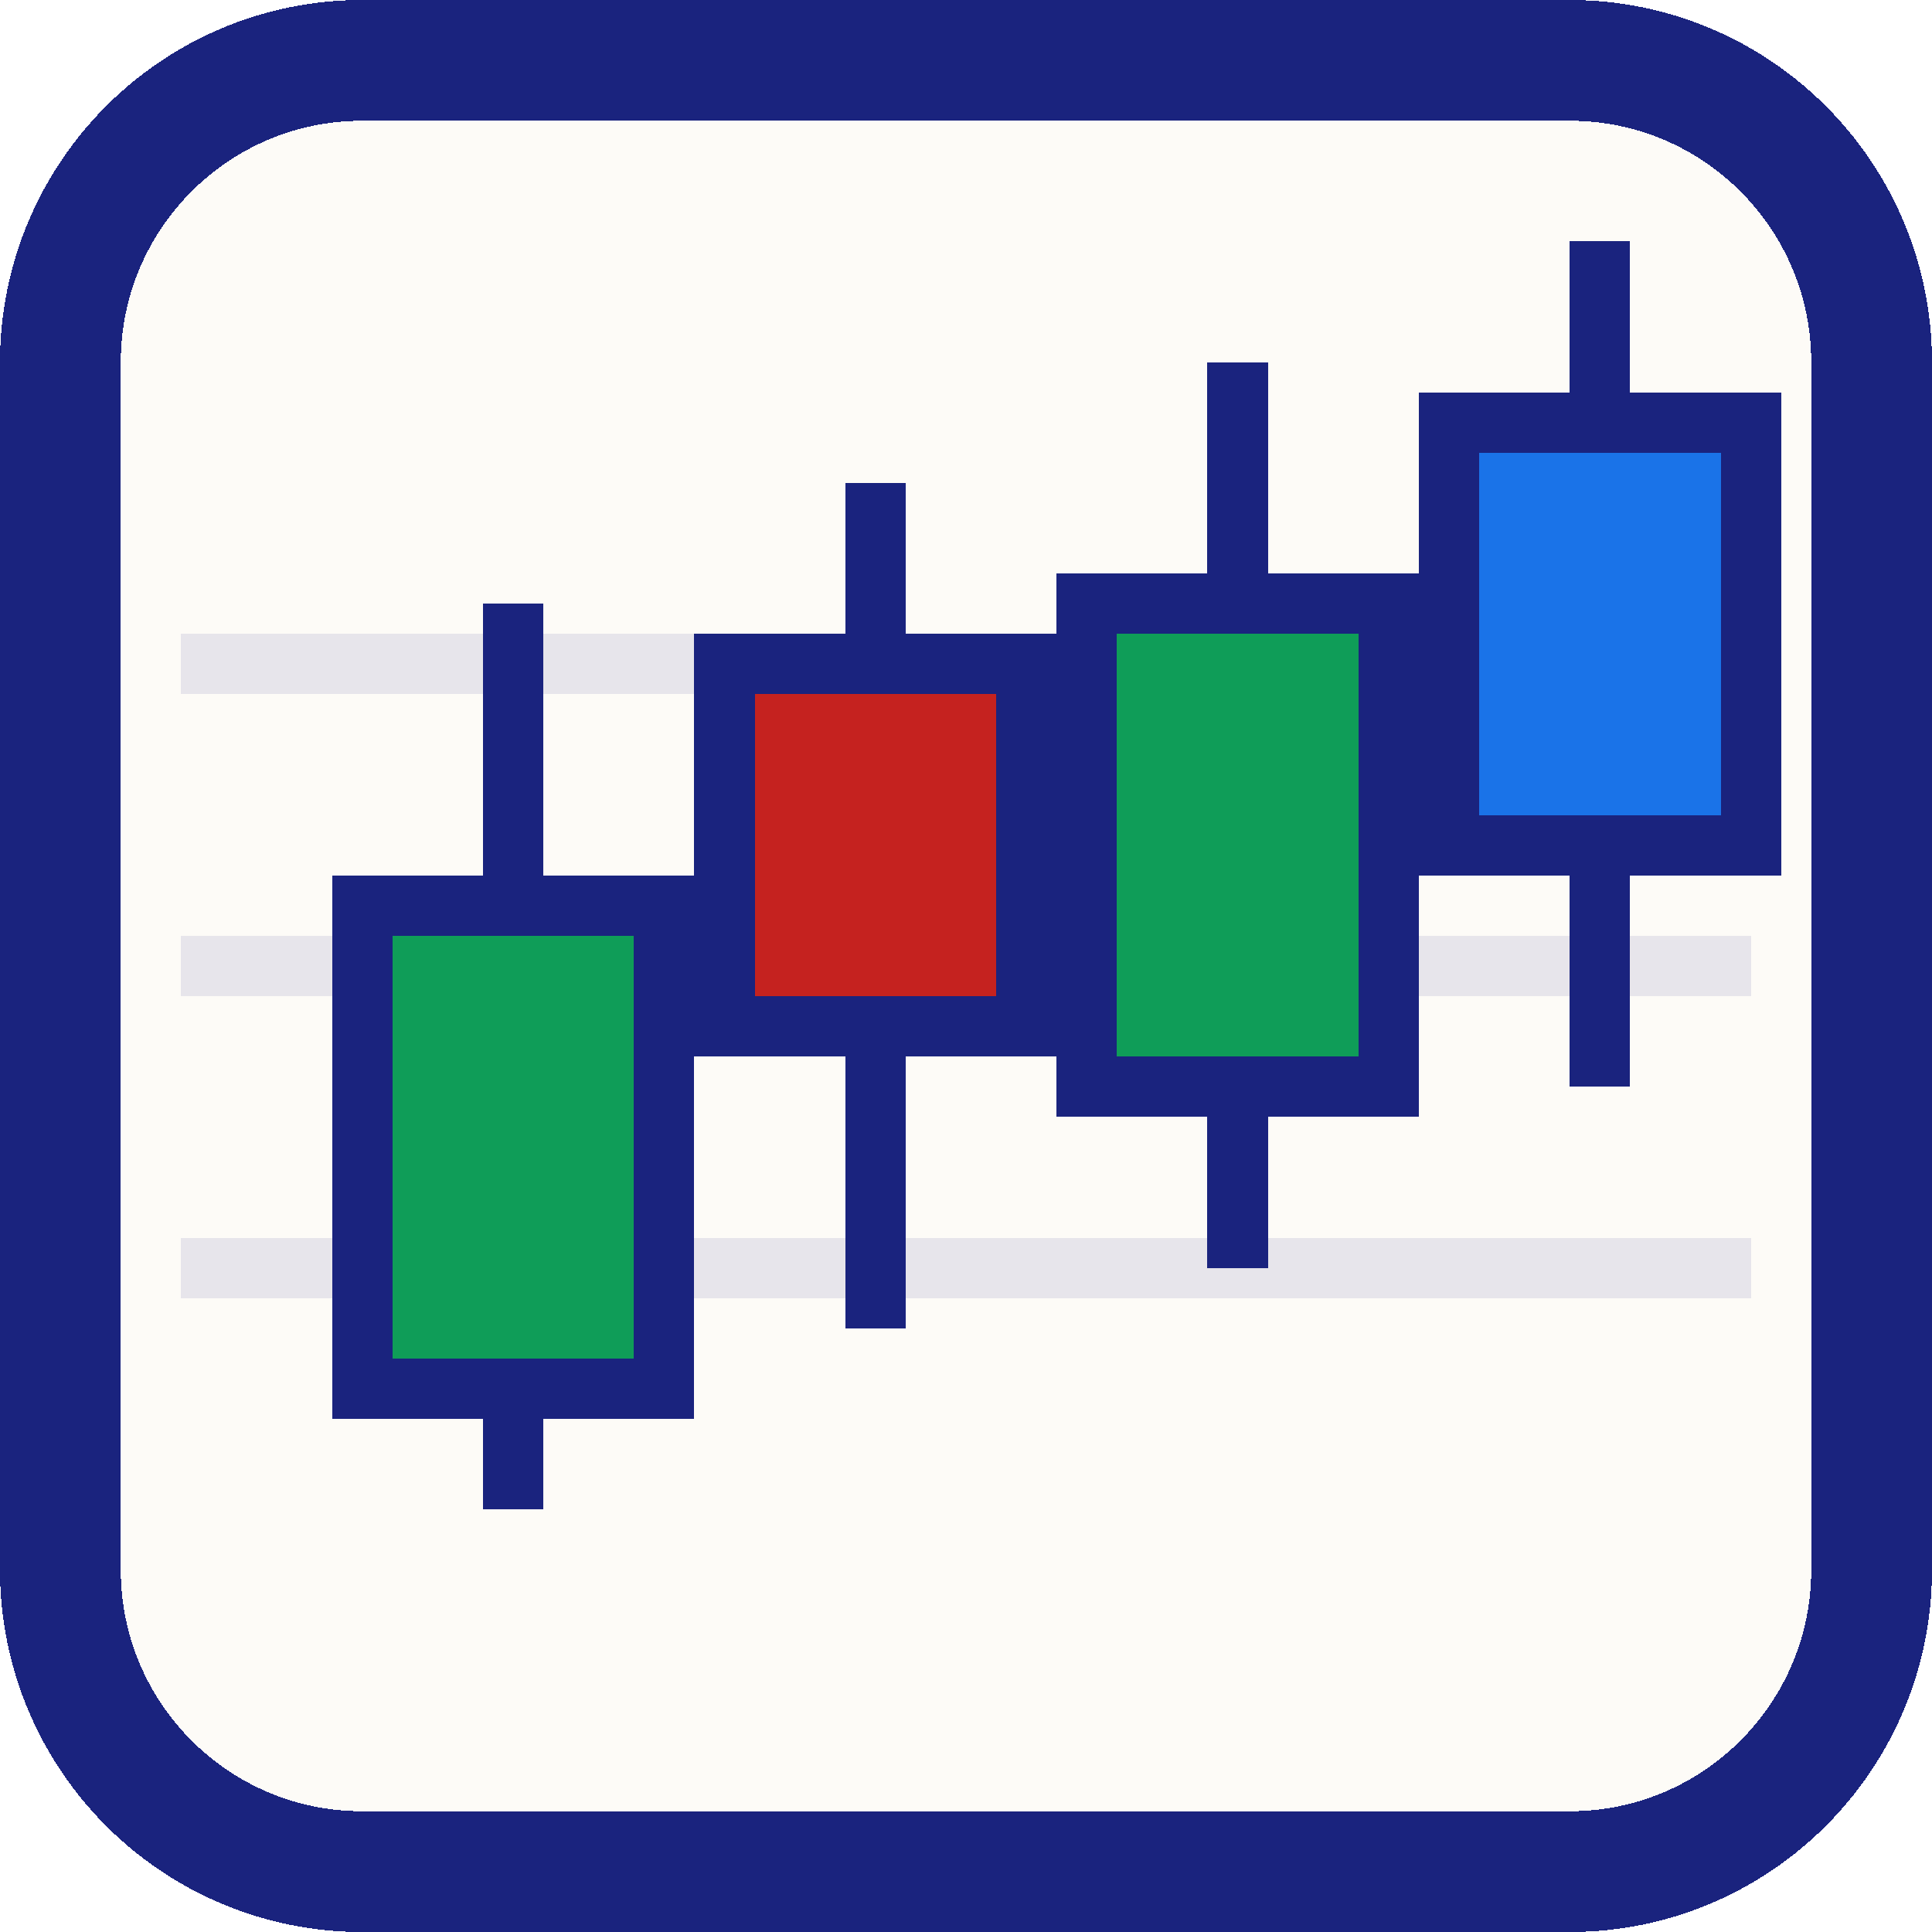
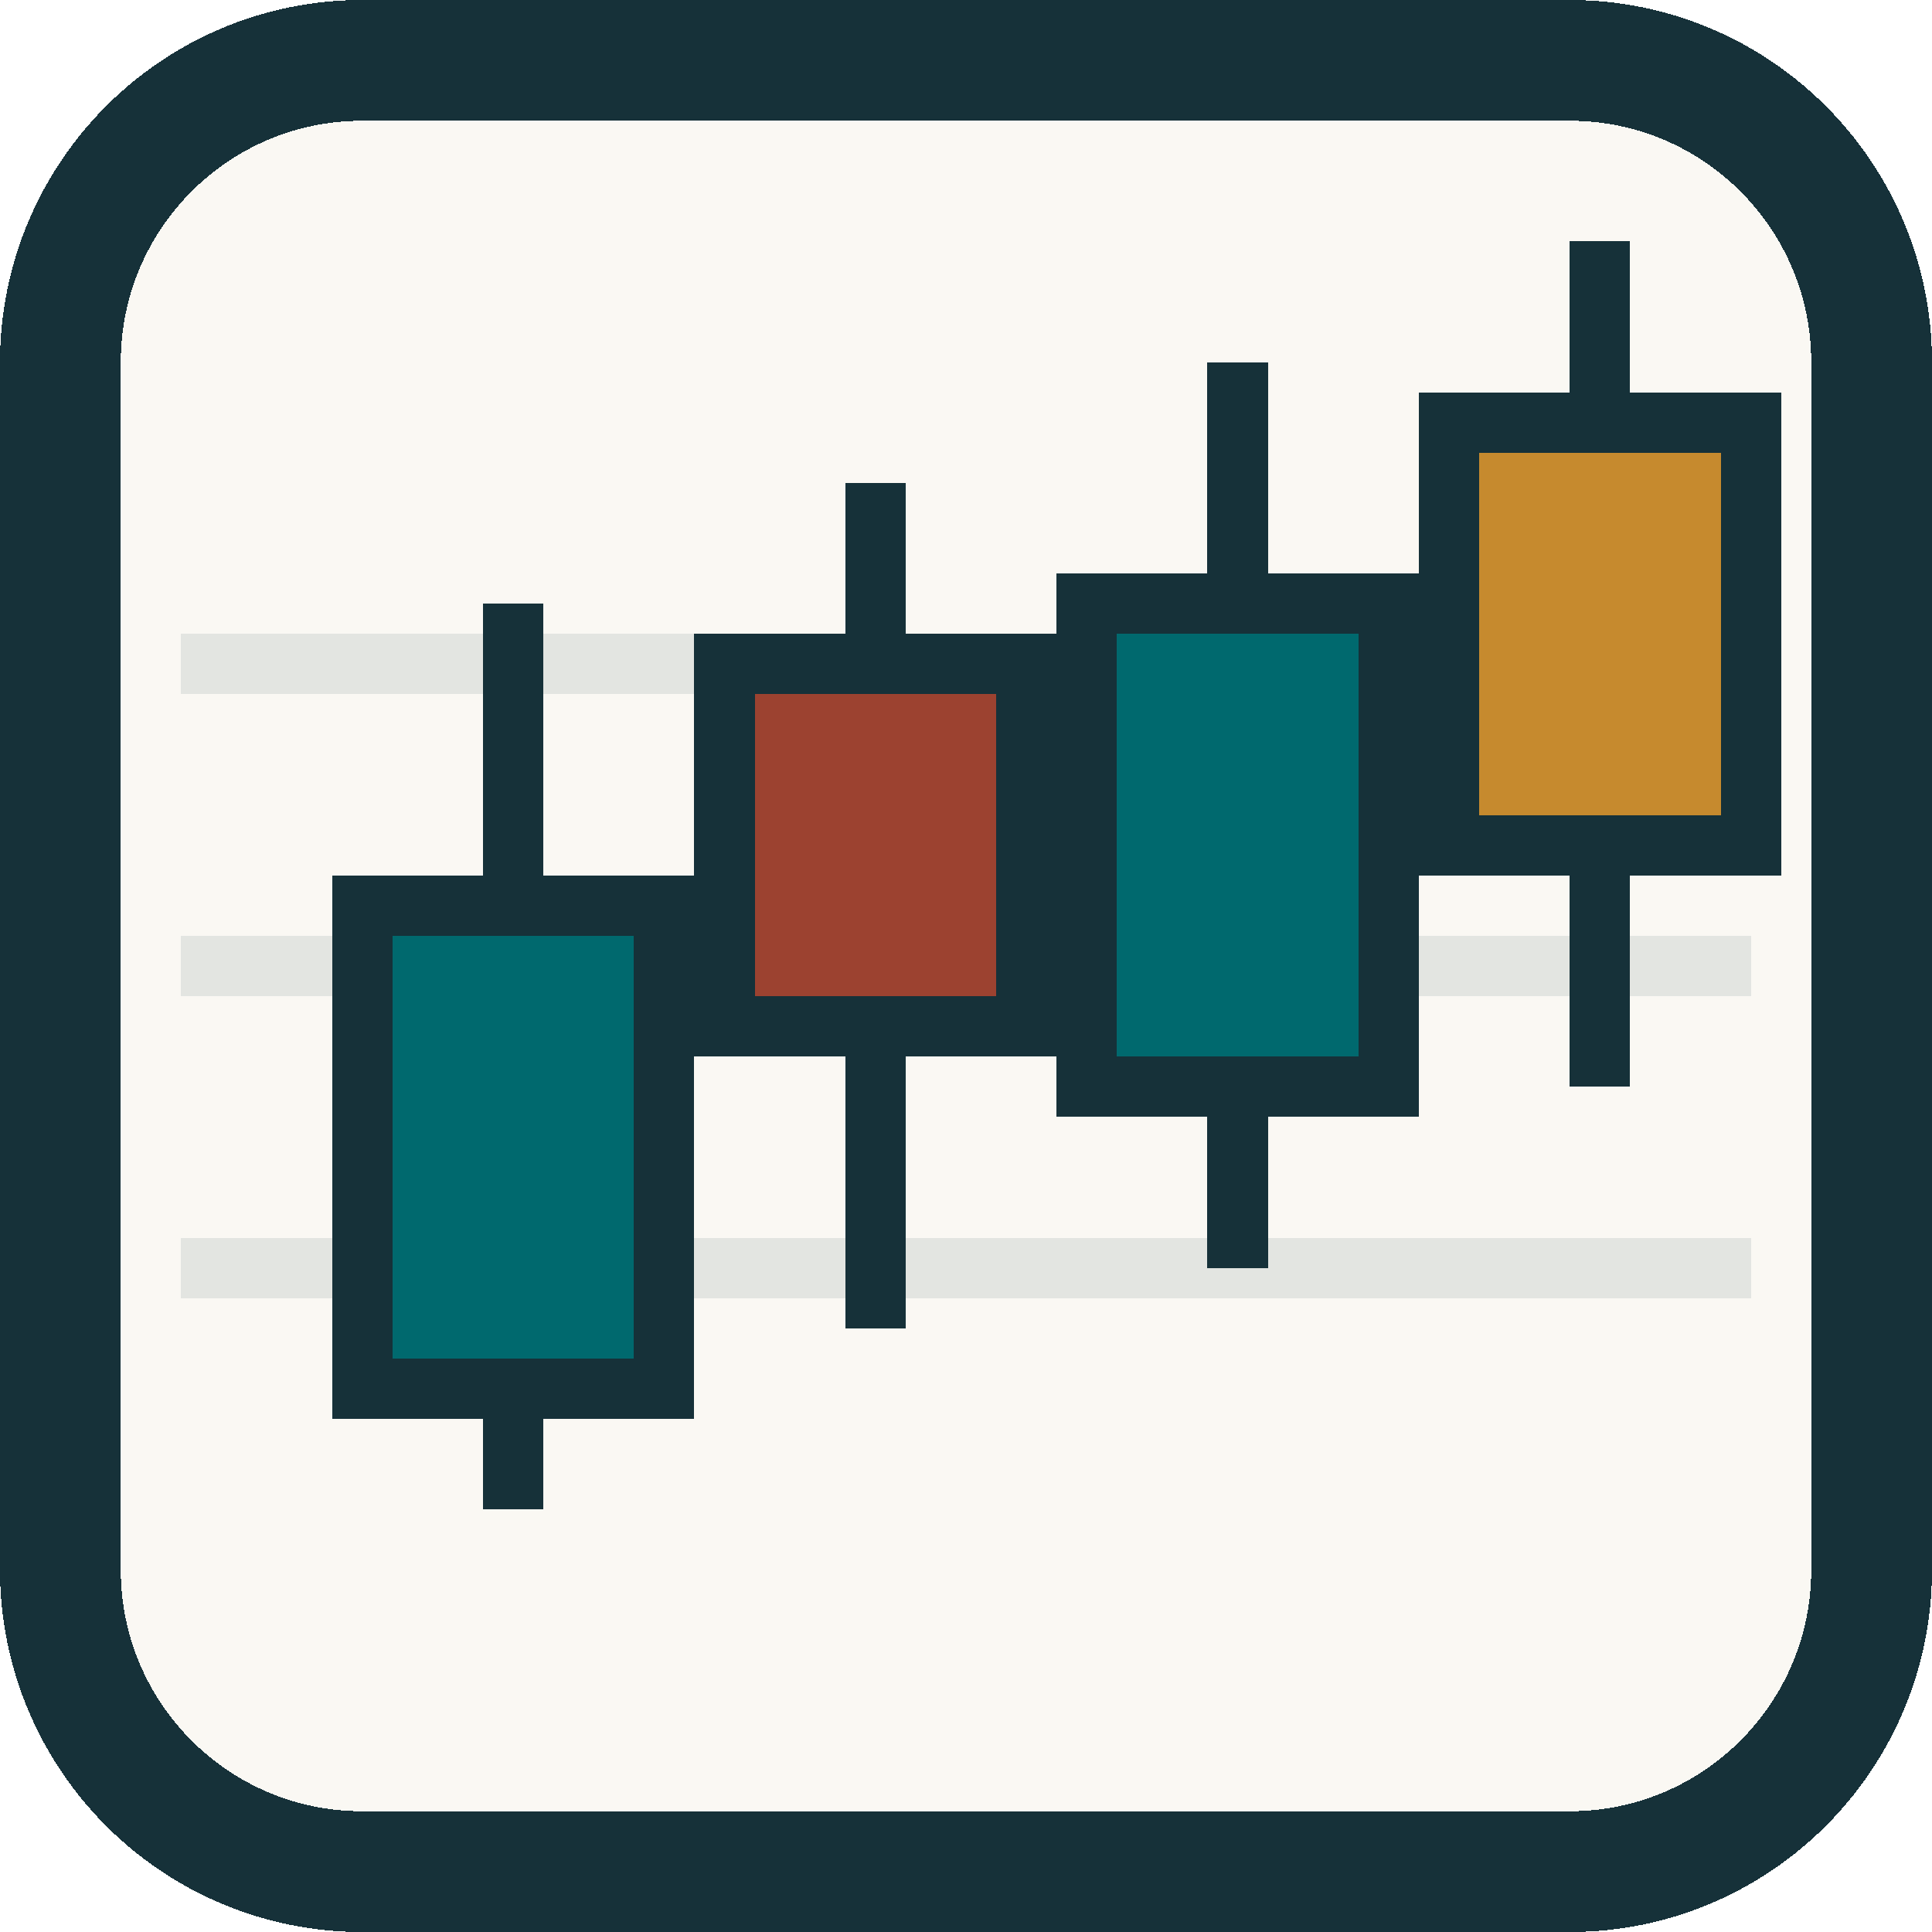
<svg xmlns="http://www.w3.org/2000/svg" width="32" height="32" viewBox="0 0 32 32" shape-rendering="crispEdges">
-   <rect x="1" y="1" width="30" height="30" rx="5" fill="#FDFBF7" stroke="#1A237E" stroke-width="2" />
-   <g stroke="#1A237E" stroke-width="1" opacity="0.10">
+   <rect x="1" y="1" width="30" height="30" rx="5" fill="#FAF8F3" stroke="#163139" stroke-width="2" />
+   <g stroke="#163139" stroke-width="1" opacity="0.10">
    <line x1="3" y1="11" x2="29" y2="11" />
    <line x1="3" y1="16" x2="29" y2="16" />
    <line x1="3" y1="21" x2="29" y2="21" />
  </g>
-   <g stroke="#1A237E" stroke-width="1">
+   <g stroke="#163139" stroke-width="1">
    <line x1="8.5" y1="10" x2="8.5" y2="25" />
    <line x1="14.5" y1="8" x2="14.5" y2="22" />
    <line x1="20.5" y1="6" x2="20.5" y2="21" />
    <line x1="26.5" y1="4" x2="26.5" y2="18" />
  </g>
-   <rect x="6" y="15" width="5" height="8" fill="#0F9D58" stroke="#1A237E" stroke-width="1" />
-   <rect x="12" y="11" width="5" height="6" fill="#C5221F" stroke="#1A237E" stroke-width="1" />
-   <rect x="18" y="10" width="5" height="8" fill="#0F9D58" stroke="#1A237E" stroke-width="1" />
-   <rect x="24" y="7" width="5" height="7" fill="#1A73E8" stroke="#1A237E" stroke-width="1" />
+   <rect x="6" y="15" width="5" height="8" fill="#00696E" stroke="#163139" stroke-width="1" />
+   <rect x="12" y="11" width="5" height="6" fill="#9C4230" stroke="#163139" stroke-width="1" />
+   <rect x="18" y="10" width="5" height="8" fill="#00696E" stroke="#163139" stroke-width="1" />
+   <rect x="24" y="7" width="5" height="7" fill="#C68A2E" stroke="#163139" stroke-width="1" />
</svg>
